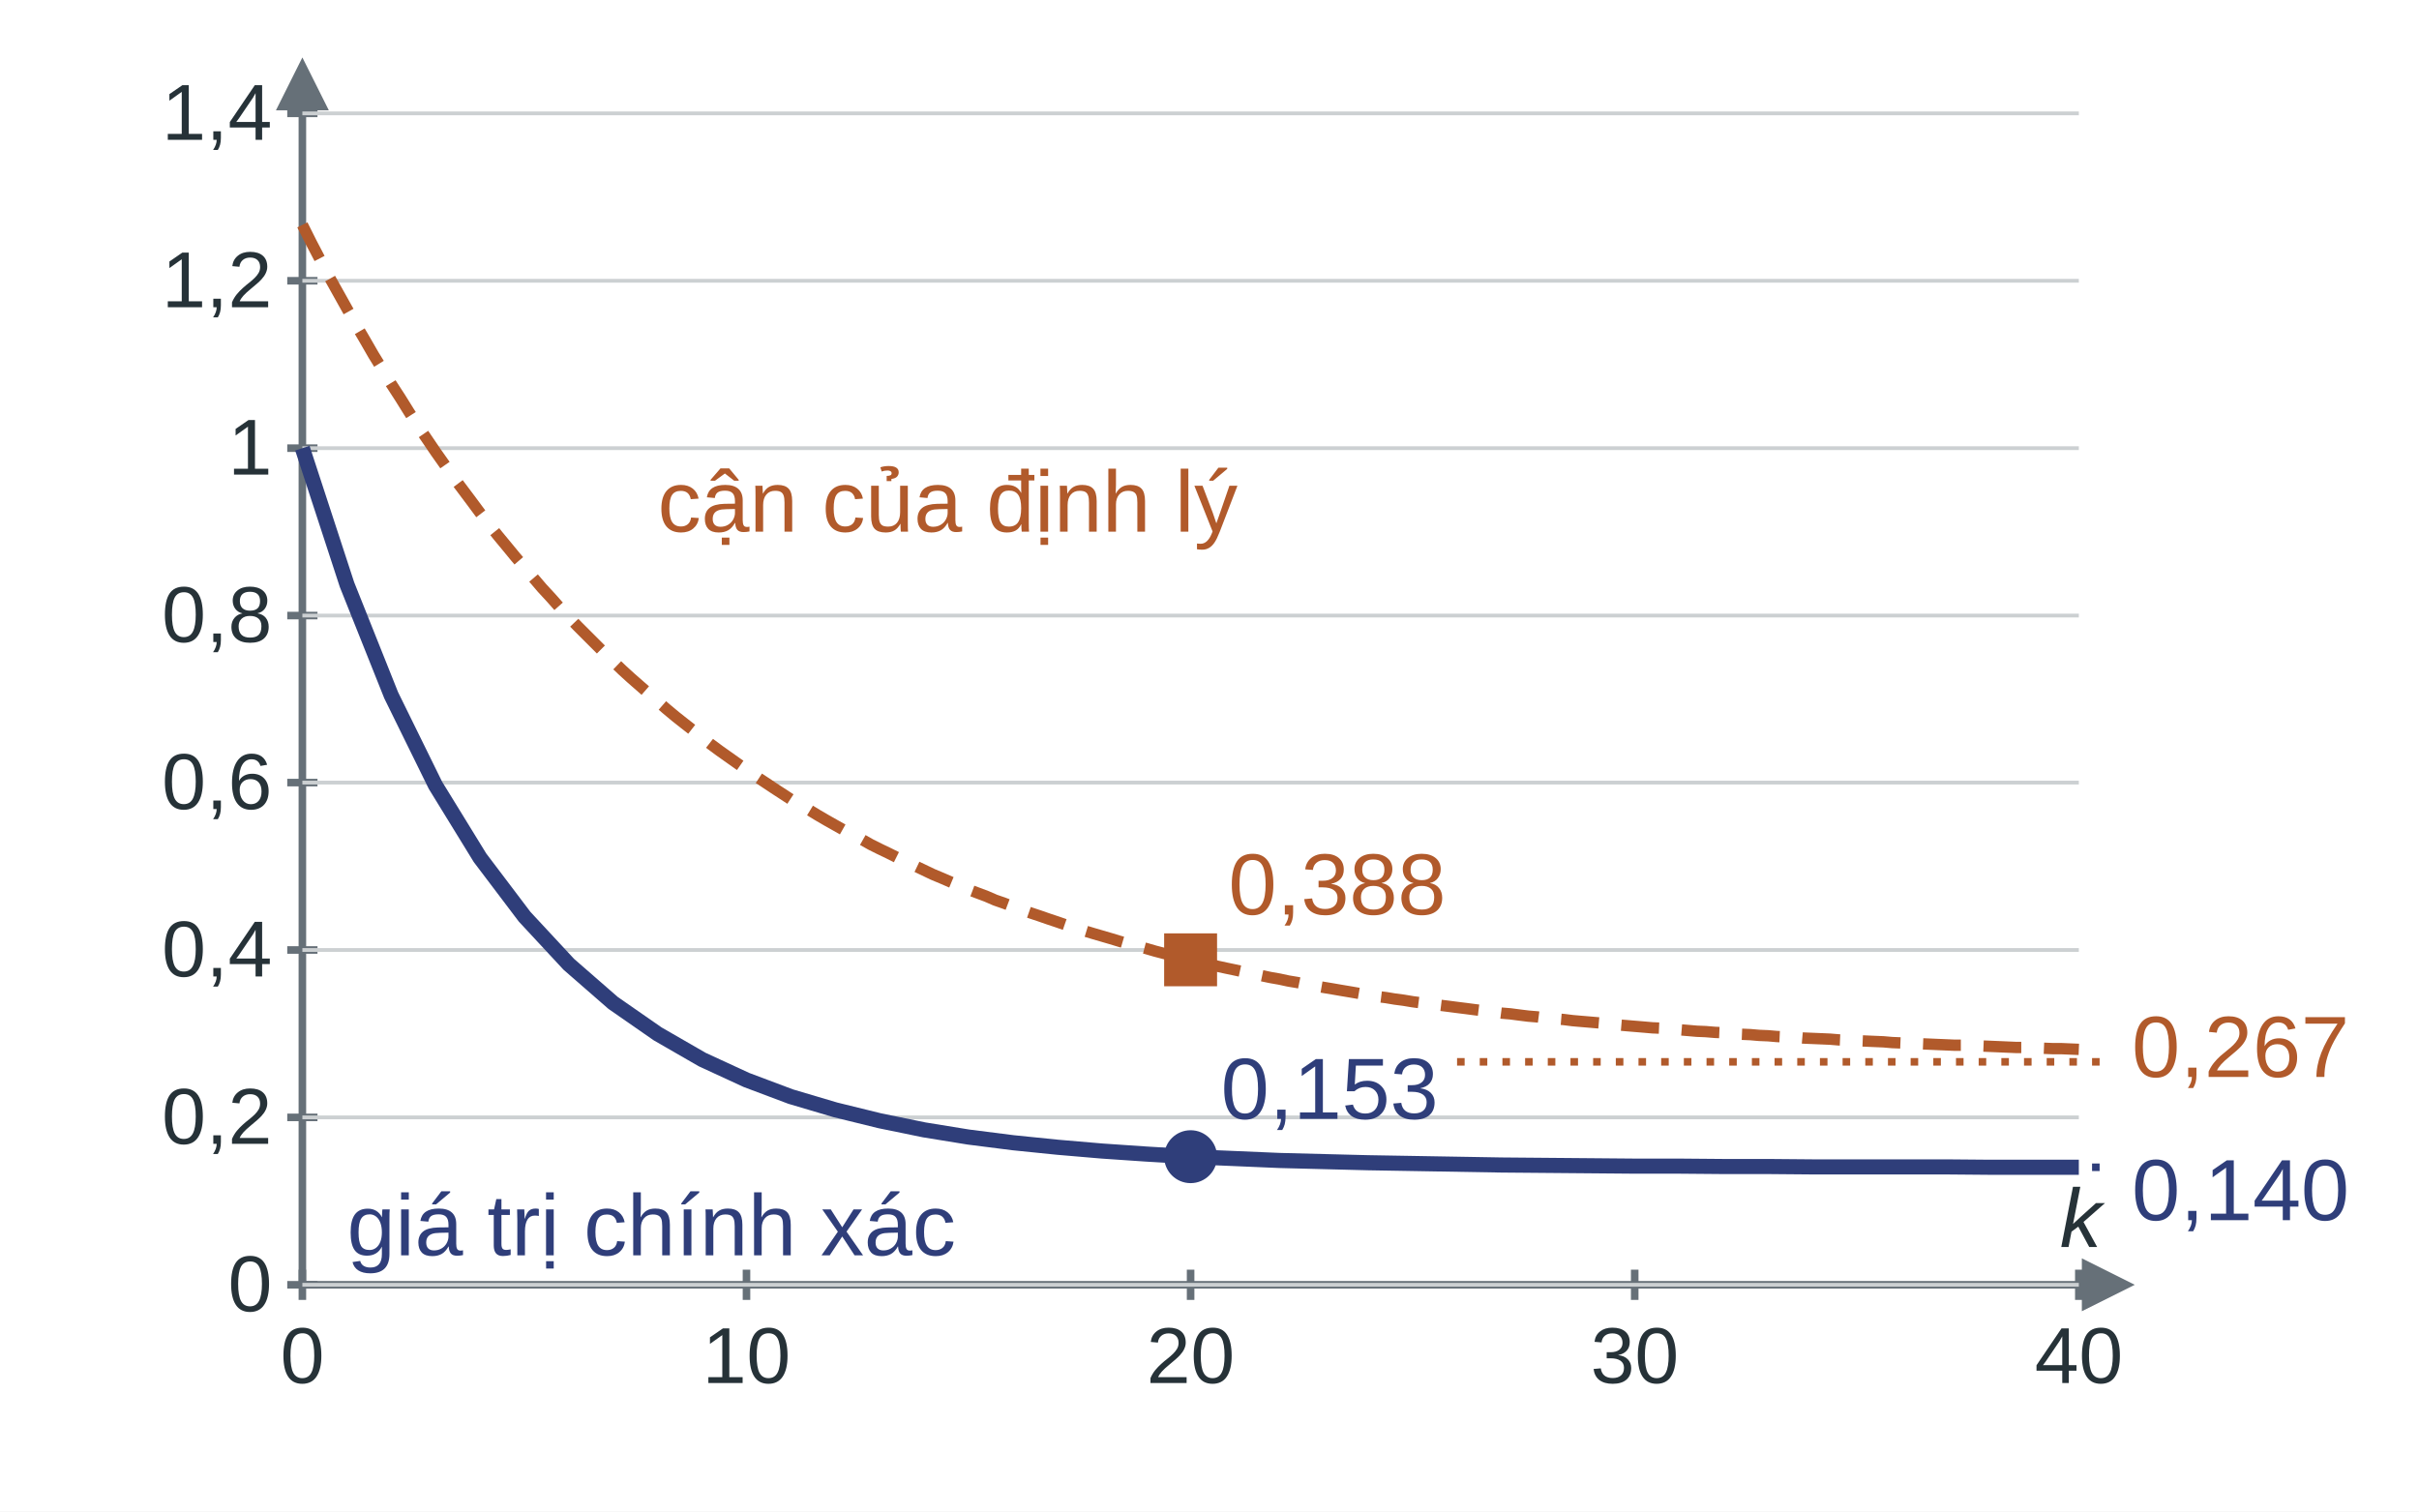
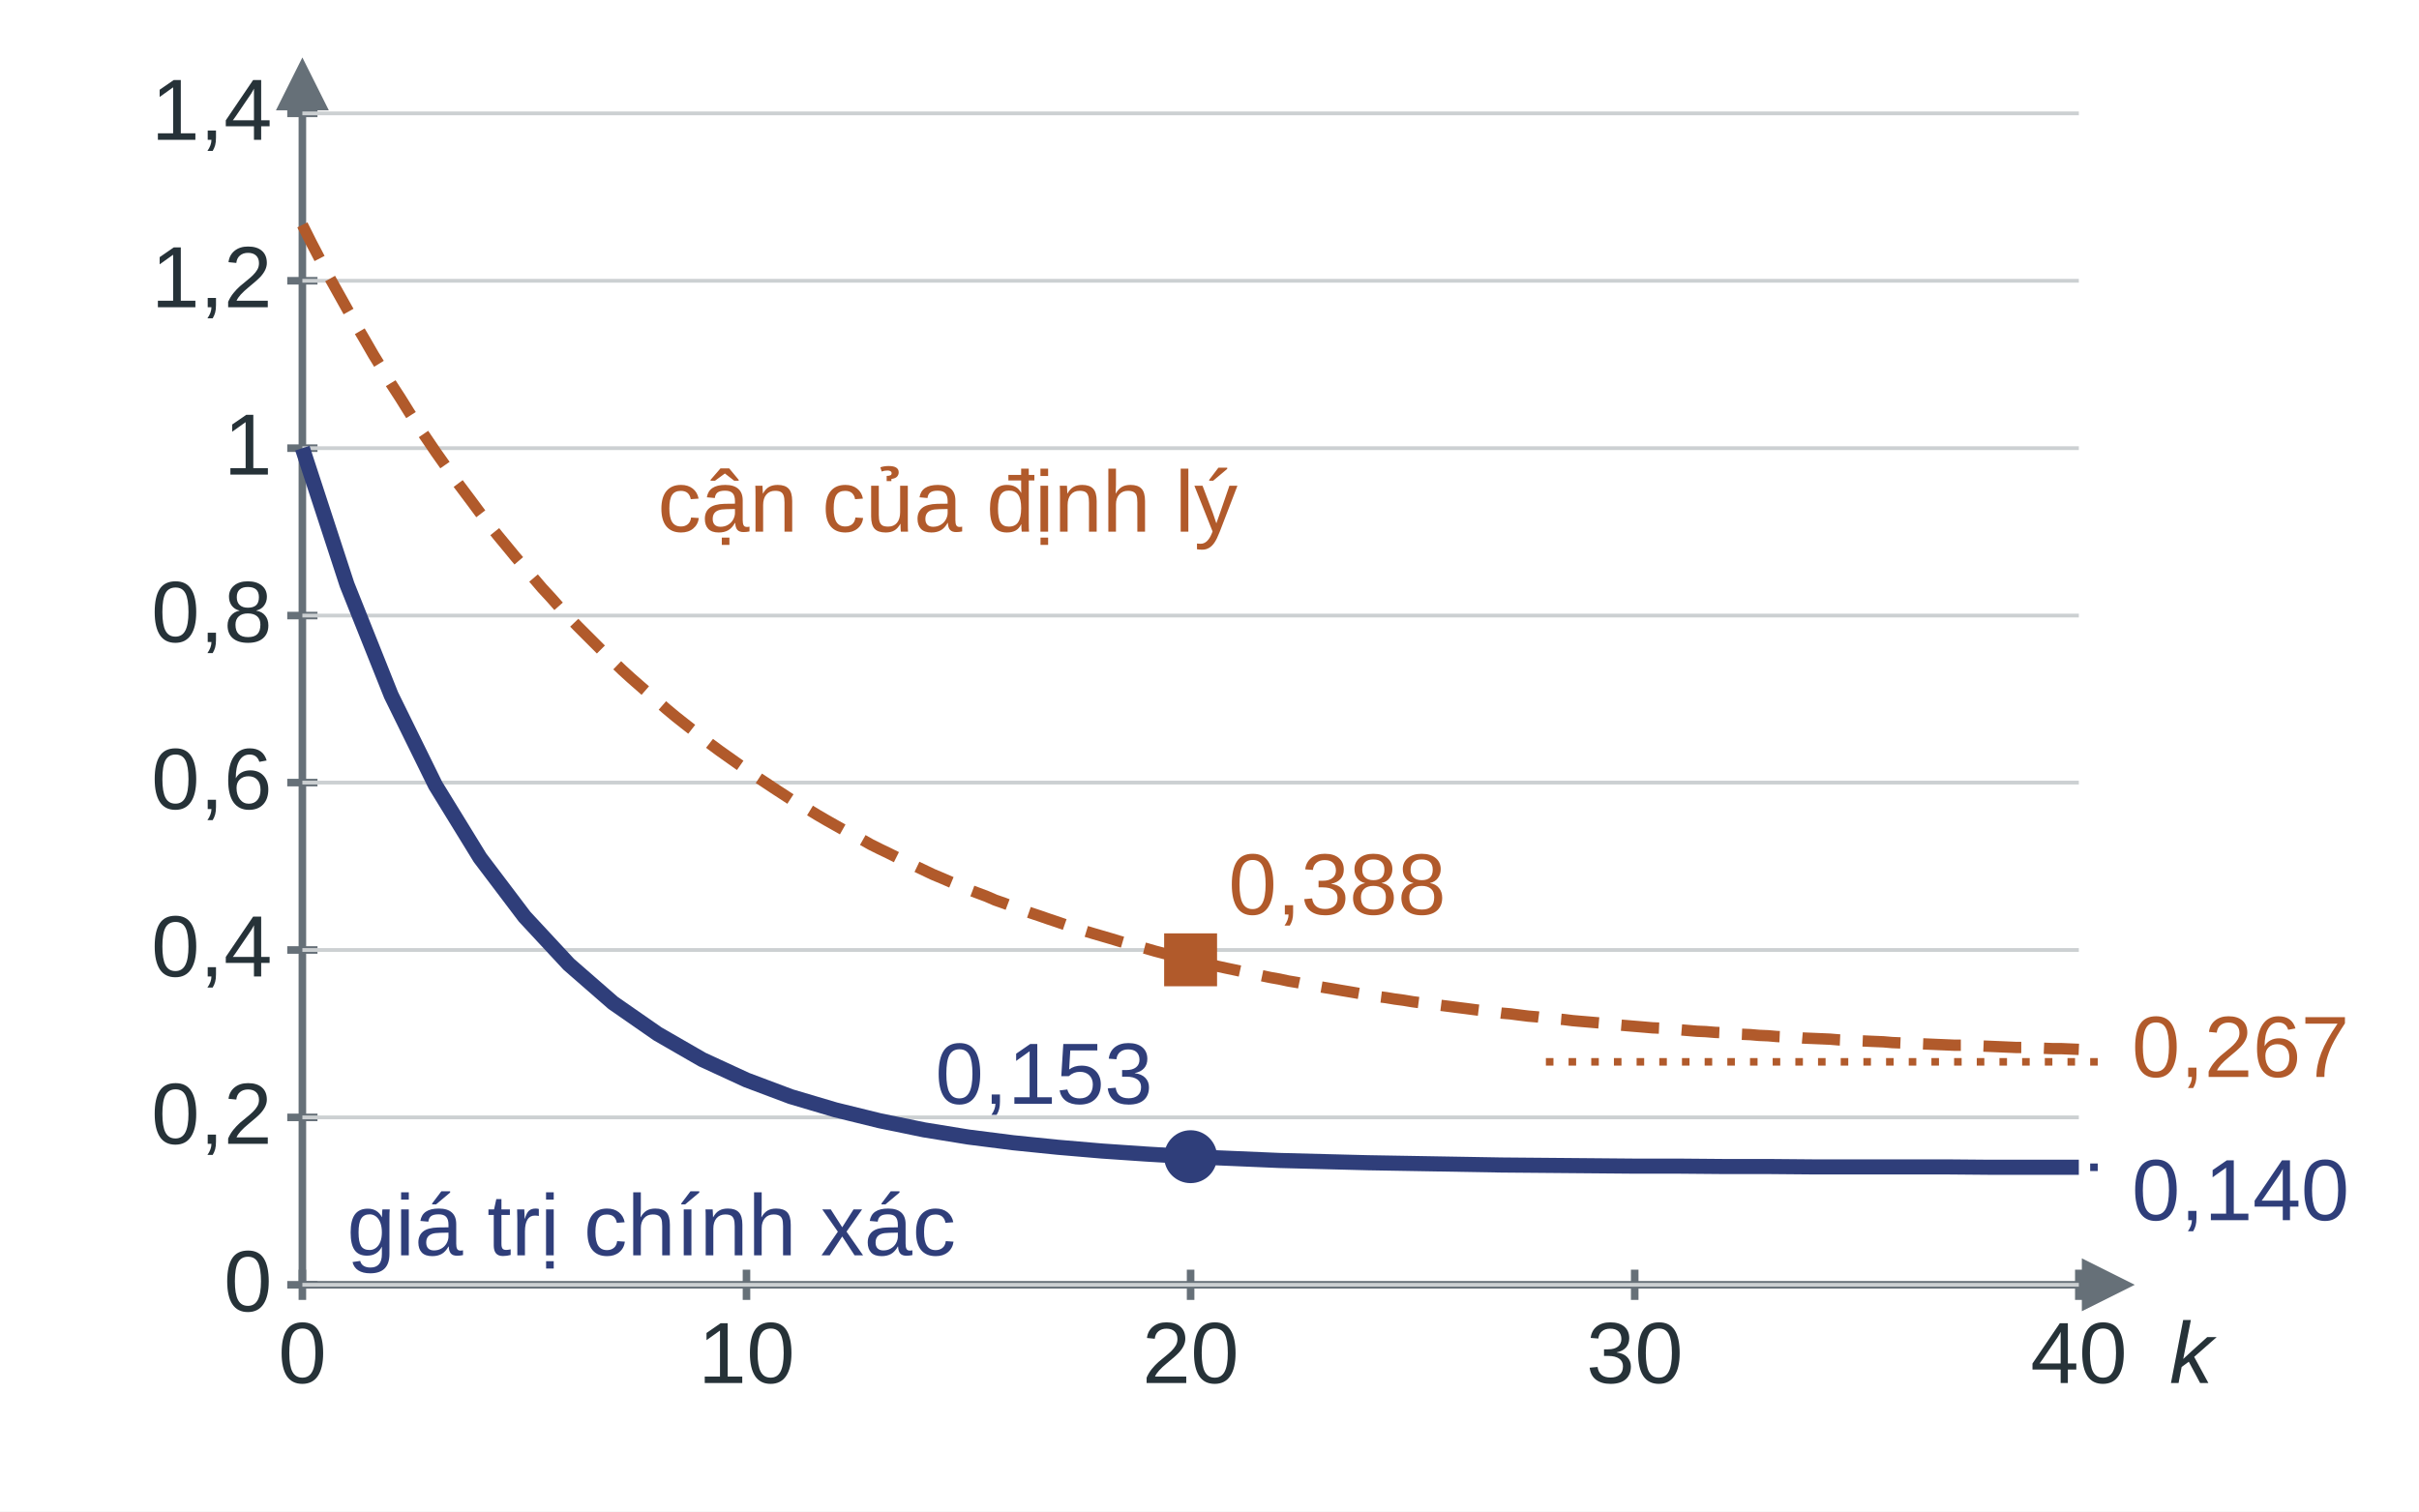
<svg xmlns="http://www.w3.org/2000/svg" width="640" height="400" viewBox="0 0 640 400" role="img" aria-labelledby="title desc">
  <defs>
    <marker id="arr" viewBox="0 0 10 10" refX="8" refY="5" markerWidth="7" markerHeight="7" orient="auto-start-reverse">
      <path d="M0 0L10 5L0 10Z" fill="context-stroke" />
    </marker>
  </defs>
  <rect width="100%" height="100%" fill="white" />
  <g font-family="Arial, sans-serif" font-size="22" fill="#263238">
    <line x1="80.0" y1="340.0" x2="562.0" y2="340.0" stroke="#667078" stroke-width="2" marker-end="url(#arr)" />
    <line x1="80.0" y1="340.0" x2="80.0" y2="18.0" stroke="#667078" stroke-width="2" marker-end="url(#arr)" />
    <line x1="80.0" y1="336.0" x2="80.0" y2="344.0" stroke="#667078" stroke-width="2" />
-     <text class="tick" x="80.0" y="366.0" fill="#263238" text-anchor="middle" font-size="21">0</text>
+     <text class="tick" x="80.0" y="366.0" fill="#263238" text-anchor="middle" font-size="23">0</text>
    <line x1="197.5" y1="336.0" x2="197.5" y2="344.0" stroke="#667078" stroke-width="2" />
-     <text class="tick" x="197.5" y="366.0" fill="#263238" text-anchor="middle" font-size="21">10</text>
+     <text class="tick" x="197.5" y="366.0" fill="#263238" text-anchor="middle" font-size="23">10</text>
    <line x1="315.0" y1="336.0" x2="315.0" y2="344.0" stroke="#667078" stroke-width="2" />
-     <text class="tick" x="315.0" y="366.0" fill="#263238" text-anchor="middle" font-size="21">20</text>
+     <text class="tick" x="315.0" y="366.0" fill="#263238" text-anchor="middle" font-size="23">20</text>
    <line x1="432.5" y1="336.0" x2="432.5" y2="344.0" stroke="#667078" stroke-width="2" />
-     <text class="tick" x="432.5" y="366.0" fill="#263238" text-anchor="middle" font-size="21">30</text>
+     <text class="tick" x="432.5" y="366.0" fill="#263238" text-anchor="middle" font-size="23">30</text>
    <line x1="550.0" y1="336.0" x2="550.0" y2="344.0" stroke="#667078" stroke-width="2" />
-     <text class="tick" x="550.0" y="366.0" fill="#263238" text-anchor="middle" font-size="21">40</text>
+     <text class="tick" x="550.0" y="366.0" fill="#263238" text-anchor="middle" font-size="23">40</text>
    <line x1="76.0" y1="340.0" x2="84.0" y2="340.0" stroke="#667078" stroke-width="2" />
    <line x1="80.0" y1="340.0" x2="550.0" y2="340.0" stroke="#ccd0d2" stroke-width="1" />
-     <text class="tick" x="72.0" y="347.0" fill="#263238" text-anchor="end" font-size="21">0</text>
+     <text class="tick" x="72.0" y="347.0" fill="#263238" text-anchor="end" font-size="23">0</text>
    <line x1="76.0" y1="295.7" x2="84.0" y2="295.7" stroke="#667078" stroke-width="2" />
    <line x1="80.0" y1="295.7" x2="550.0" y2="295.7" stroke="#ccd0d2" stroke-width="1" />
-     <text class="tick" x="72.0" y="302.7" fill="#263238" text-anchor="end" font-size="21">0,2</text>
+     <text class="tick" x="72.0" y="302.7" fill="#263238" text-anchor="end" font-size="23">0,2</text>
    <line x1="76.0" y1="251.4" x2="84.0" y2="251.4" stroke="#667078" stroke-width="2" />
    <line x1="80.0" y1="251.4" x2="550.0" y2="251.4" stroke="#ccd0d2" stroke-width="1" />
-     <text class="tick" x="72.0" y="258.4" fill="#263238" text-anchor="end" font-size="21">0,4</text>
+     <text class="tick" x="72.0" y="258.4" fill="#263238" text-anchor="end" font-size="23">0,4</text>
    <line x1="76.0" y1="207.1" x2="84.0" y2="207.1" stroke="#667078" stroke-width="2" />
    <line x1="80.0" y1="207.1" x2="550.0" y2="207.1" stroke="#ccd0d2" stroke-width="1" />
-     <text class="tick" x="72.0" y="214.1" fill="#263238" text-anchor="end" font-size="21">0,6</text>
+     <text class="tick" x="72.0" y="214.1" fill="#263238" text-anchor="end" font-size="23">0,6</text>
    <line x1="76.0" y1="162.9" x2="84.0" y2="162.9" stroke="#667078" stroke-width="2" />
    <line x1="80.0" y1="162.9" x2="550.0" y2="162.9" stroke="#ccd0d2" stroke-width="1" />
-     <text class="tick" x="72.0" y="169.9" fill="#263238" text-anchor="end" font-size="21">0,8</text>
+     <text class="tick" x="72.0" y="169.9" fill="#263238" text-anchor="end" font-size="23">0,8</text>
    <line x1="76.0" y1="118.6" x2="84.0" y2="118.6" stroke="#667078" stroke-width="2" />
    <line x1="80.0" y1="118.6" x2="550.0" y2="118.6" stroke="#ccd0d2" stroke-width="1" />
-     <text class="tick" x="72.0" y="125.6" fill="#263238" text-anchor="end" font-size="21">1</text>
+     <text class="tick" x="72.0" y="125.6" fill="#263238" text-anchor="end" font-size="23">1</text>
    <line x1="76.0" y1="74.3" x2="84.0" y2="74.3" stroke="#667078" stroke-width="2" />
    <line x1="80.0" y1="74.3" x2="550.0" y2="74.3" stroke="#ccd0d2" stroke-width="1" />
-     <text class="tick" x="72.0" y="81.3" fill="#263238" text-anchor="end" font-size="21">1,2</text>
+     <text class="tick" x="72.0" y="81.3" fill="#263238" text-anchor="end" font-size="23">1,2</text>
    <line x1="76.0" y1="30.0" x2="84.0" y2="30.0" stroke="#667078" stroke-width="2" />
    <line x1="80.0" y1="30.0" x2="550.0" y2="30.0" stroke="#ccd0d2" stroke-width="1" />
-     <text class="tick" x="72.0" y="37.0" fill="#263238" text-anchor="end" font-size="21">1,4</text>
-     <text class="tick" x="556.0" y="330.0" fill="#263238" text-anchor="end" font-size="22" font-style="italic">k</text>
-     <line x1="385.5" y1="308.9" x2="558.0" y2="308.9" stroke="#2F3E7A" stroke-width="2" stroke-dasharray="2 4" />
-     <line x1="385.5" y1="281.0" x2="558.0" y2="281.0" stroke="#B15A2B" stroke-width="2" stroke-dasharray="2 4" />
+     <text class="tick" x="72.0" y="37.0" fill="#263238" text-anchor="end" font-size="23">1,4</text>
+     <text class="tick" x="574.0" y="366.0" fill="#263238" text-anchor="start" font-size="23" font-style="italic">k</text>
+     <line x1="409.0" y1="308.9" x2="558.0" y2="308.9" stroke="#2F3E7A" stroke-width="2" stroke-dasharray="2 4" />
+     <line x1="409.0" y1="281.0" x2="558.0" y2="281.0" stroke="#B15A2B" stroke-width="2" stroke-dasharray="2 4" />
    <path d="M80.0 118.6 L91.8 154.7 L103.5 184.0 L115.2 207.8 L127.0 227.0 L138.8 242.6 L150.5 255.2 L162.2 265.4 L174.0 273.6 L185.8 280.4 L197.5 285.8 L209.2 290.2 L221.0 293.7 L232.8 296.6 L244.5 299.0 L256.2 300.9 L268.0 302.4 L279.8 303.6 L291.5 304.6 L303.2 305.4 L315.0 306.1 L326.8 306.6 L338.5 307.1 L350.2 307.4 L362.0 307.7 L373.8 307.9 L385.5 308.1 L397.2 308.3 L409.0 308.4 L420.8 308.5 L432.5 308.6 L444.2 308.6 L456.0 308.7 L467.8 308.7 L479.5 308.8 L491.2 308.8 L503.0 308.8 L514.8 308.8 L526.5 308.9 L538.2 308.9 L550.0 308.9" fill="none" stroke="#2F3E7A" stroke-width="4" stroke-linejoin="round" />
    <path d="M80.0 59.5 L82.3 64.1 L84.7 68.7 L87.0 73.1 L89.4 77.4 L91.8 81.7 L94.1 85.8 L96.5 89.9 L98.8 93.9 L101.2 97.8 L103.5 101.6 L105.9 105.3 L108.2 109.0 L110.5 112.6 L112.9 116.1 L115.2 119.5 L117.6 122.9 L119.9 126.2 L122.3 129.4 L124.7 132.6 L127.0 135.7 L129.3 138.7 L131.7 141.7 L134.1 144.6 L136.4 147.4 L138.8 150.2 L141.1 152.9 L143.4 155.6 L145.8 158.2 L148.1 160.8 L150.5 163.3 L152.8 165.7 L155.2 168.1 L157.6 170.5 L159.9 172.8 L162.2 175.0 L164.6 177.3 L166.9 179.4 L169.3 181.5 L171.7 183.6 L174.0 185.6 L176.3 187.6 L178.7 189.6 L181.1 191.5 L183.4 193.3 L185.8 195.2 L188.1 197.0 L190.4 198.7 L192.8 200.4 L195.2 202.1 L197.5 203.7 L199.9 205.4 L202.2 206.9 L204.6 208.5 L206.9 210.0 L209.2 211.5 L211.6 212.9 L214.0 214.3 L216.3 215.7 L218.7 217.1 L221.0 218.4 L223.3 219.7 L225.7 221.0 L228.1 222.2 L230.4 223.5 L232.8 224.7 L235.1 225.8 L237.5 227.0 L239.8 228.1 L242.2 229.2 L244.5 230.3 L246.8 231.4 L249.2 232.4 L251.5 233.4 L253.9 234.4 L256.2 235.4 L258.6 236.3 L261.0 237.2 L263.3 238.2 L265.6 239.0 L268.0 239.9 L270.4 240.8 L272.7 241.6 L275.1 242.4 L277.4 243.2 L279.8 244.0 L282.1 244.8 L284.4 245.5 L286.8 246.3 L289.1 247.0 L291.5 247.7 L293.9 248.4 L296.2 249.1 L298.6 249.8 L300.9 250.4 L303.2 251.0 L305.6 251.7 L307.9 252.3 L310.3 252.9 L312.6 253.5 L315.0 254.0 L317.4 254.6 L319.7 255.1 L322.1 255.7 L324.4 256.2 L326.8 256.7 L329.1 257.2 L331.4 257.7 L333.8 258.2 L336.2 258.7 L338.5 259.1 L340.8 259.6 L343.2 260.0 L345.6 260.5 L347.9 260.9 L350.2 261.3 L352.6 261.7 L354.9 262.1 L357.3 262.5 L359.6 262.9 L362.0 263.3 L364.3 263.7 L366.7 264.0 L369.1 264.4 L371.4 264.7 L373.8 265.1 L376.1 265.4 L378.4 265.7 L380.8 266.0 L383.2 266.3 L385.5 266.6 L387.9 266.9 L390.2 267.2 L392.6 267.5 L394.9 267.8 L397.2 268.1 L399.6 268.3 L401.9 268.6 L404.3 268.9 L406.7 269.1 L409.0 269.4 L411.3 269.6 L413.7 269.8 L416.1 270.1 L418.4 270.3 L420.8 270.5 L423.1 270.7 L425.4 271.0 L427.8 271.2 L430.1 271.4 L432.5 271.6 L434.9 271.8 L437.2 272.0 L439.6 272.1 L441.9 272.3 L444.2 272.5 L446.6 272.7 L448.9 272.9 L451.3 273.0 L453.7 273.2 L456.0 273.3 L458.4 273.5 L460.7 273.7 L463.1 273.8 L465.4 274.0 L467.8 274.1 L470.1 274.3 L472.4 274.4 L474.8 274.5 L477.1 274.7 L479.5 274.8 L481.9 274.9 L484.2 275.0 L486.6 275.2 L488.9 275.3 L491.2 275.4 L493.6 275.5 L495.9 275.6 L498.3 275.7 L500.6 275.9 L503.0 276.0 L505.4 276.1 L507.7 276.2 L510.1 276.3 L512.4 276.4 L514.8 276.5 L517.1 276.6 L519.5 276.6 L521.8 276.7 L524.1 276.8 L526.5 276.9 L528.9 277.0 L531.2 277.1 L533.5 277.2 L535.9 277.2 L538.2 277.3 L540.6 277.4 L543.0 277.5 L545.3 277.5 L547.6 277.6 L550.0 277.7" fill="none" stroke="#B15A2B" stroke-width="3" stroke-dasharray="10 6" stroke-linejoin="round" />
    <circle cx="315.0" cy="306.1" r="6" fill="#2F3E7A" stroke="#2F3E7A" stroke-width="2" />
    <rect x="309.0" y="248.0" width="12" height="12" fill="#B15A2B" stroke="#B15A2B" stroke-width="2" />
    <text x="325.0" y="242.0" fill="#B15A2B" text-anchor="start" font-size="23">0,388</text>
-     <text x="323.0" y="296.1" fill="#2F3E7A" text-anchor="start" font-size="23">0,153</text>
+     <text x="305.0" y="292.1" fill="#2F3E7A" text-anchor="end" font-size="23">0,153</text>
    <text x="564.0" y="285.0" fill="#B15A2B" text-anchor="start" font-size="23">0,267</text>
    <text x="564.0" y="322.9" fill="#2F3E7A" text-anchor="start" font-size="23">0,140</text>
    <text x="174.0" y="140.7" fill="#B15A2B" text-anchor="start" font-size="23">cận của định lý</text>
    <text x="91.8" y="332.2" fill="#2F3E7A" text-anchor="start" font-size="23">giá trị chính xác</text>
  </g>
</svg>
